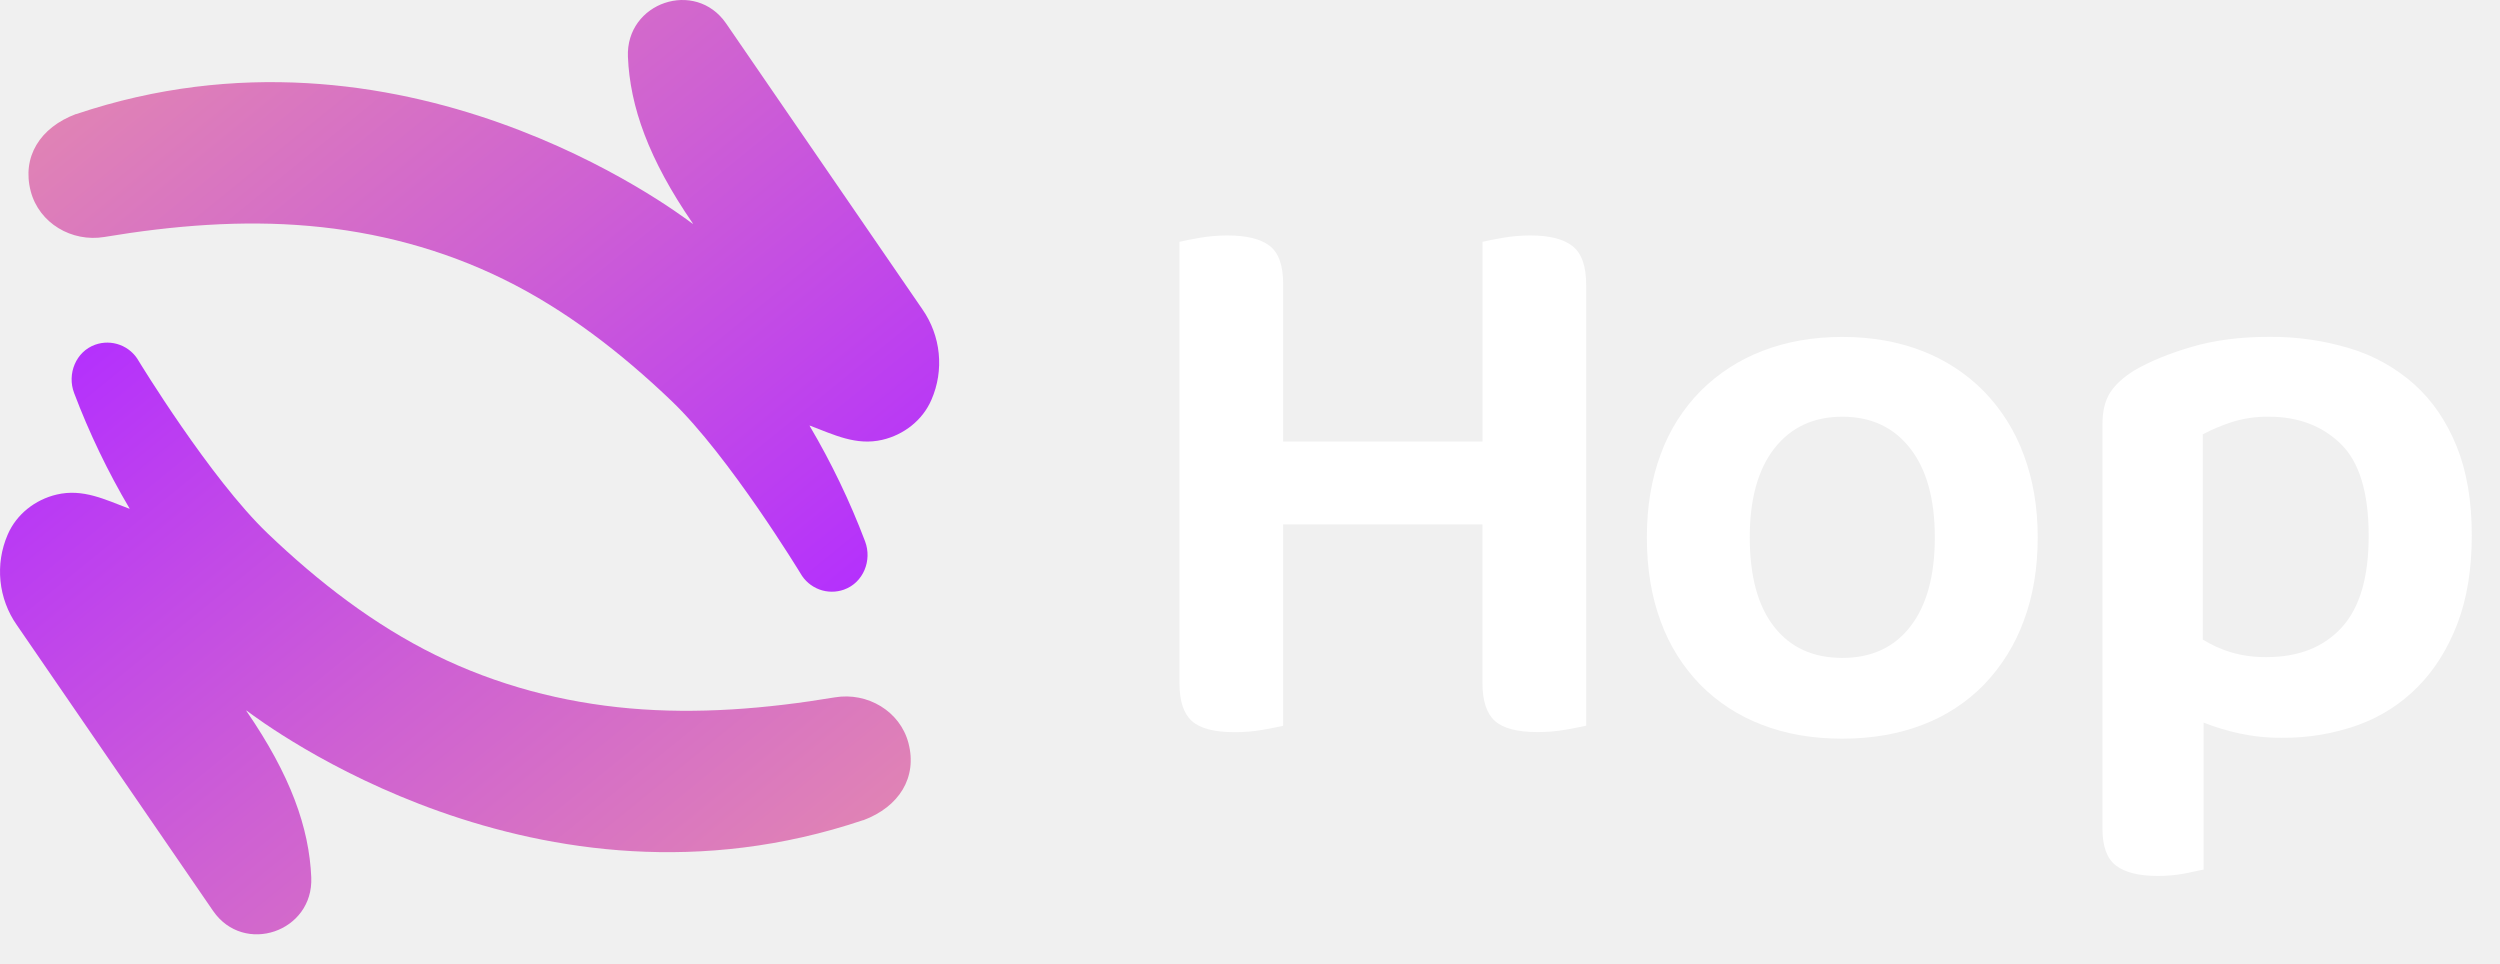
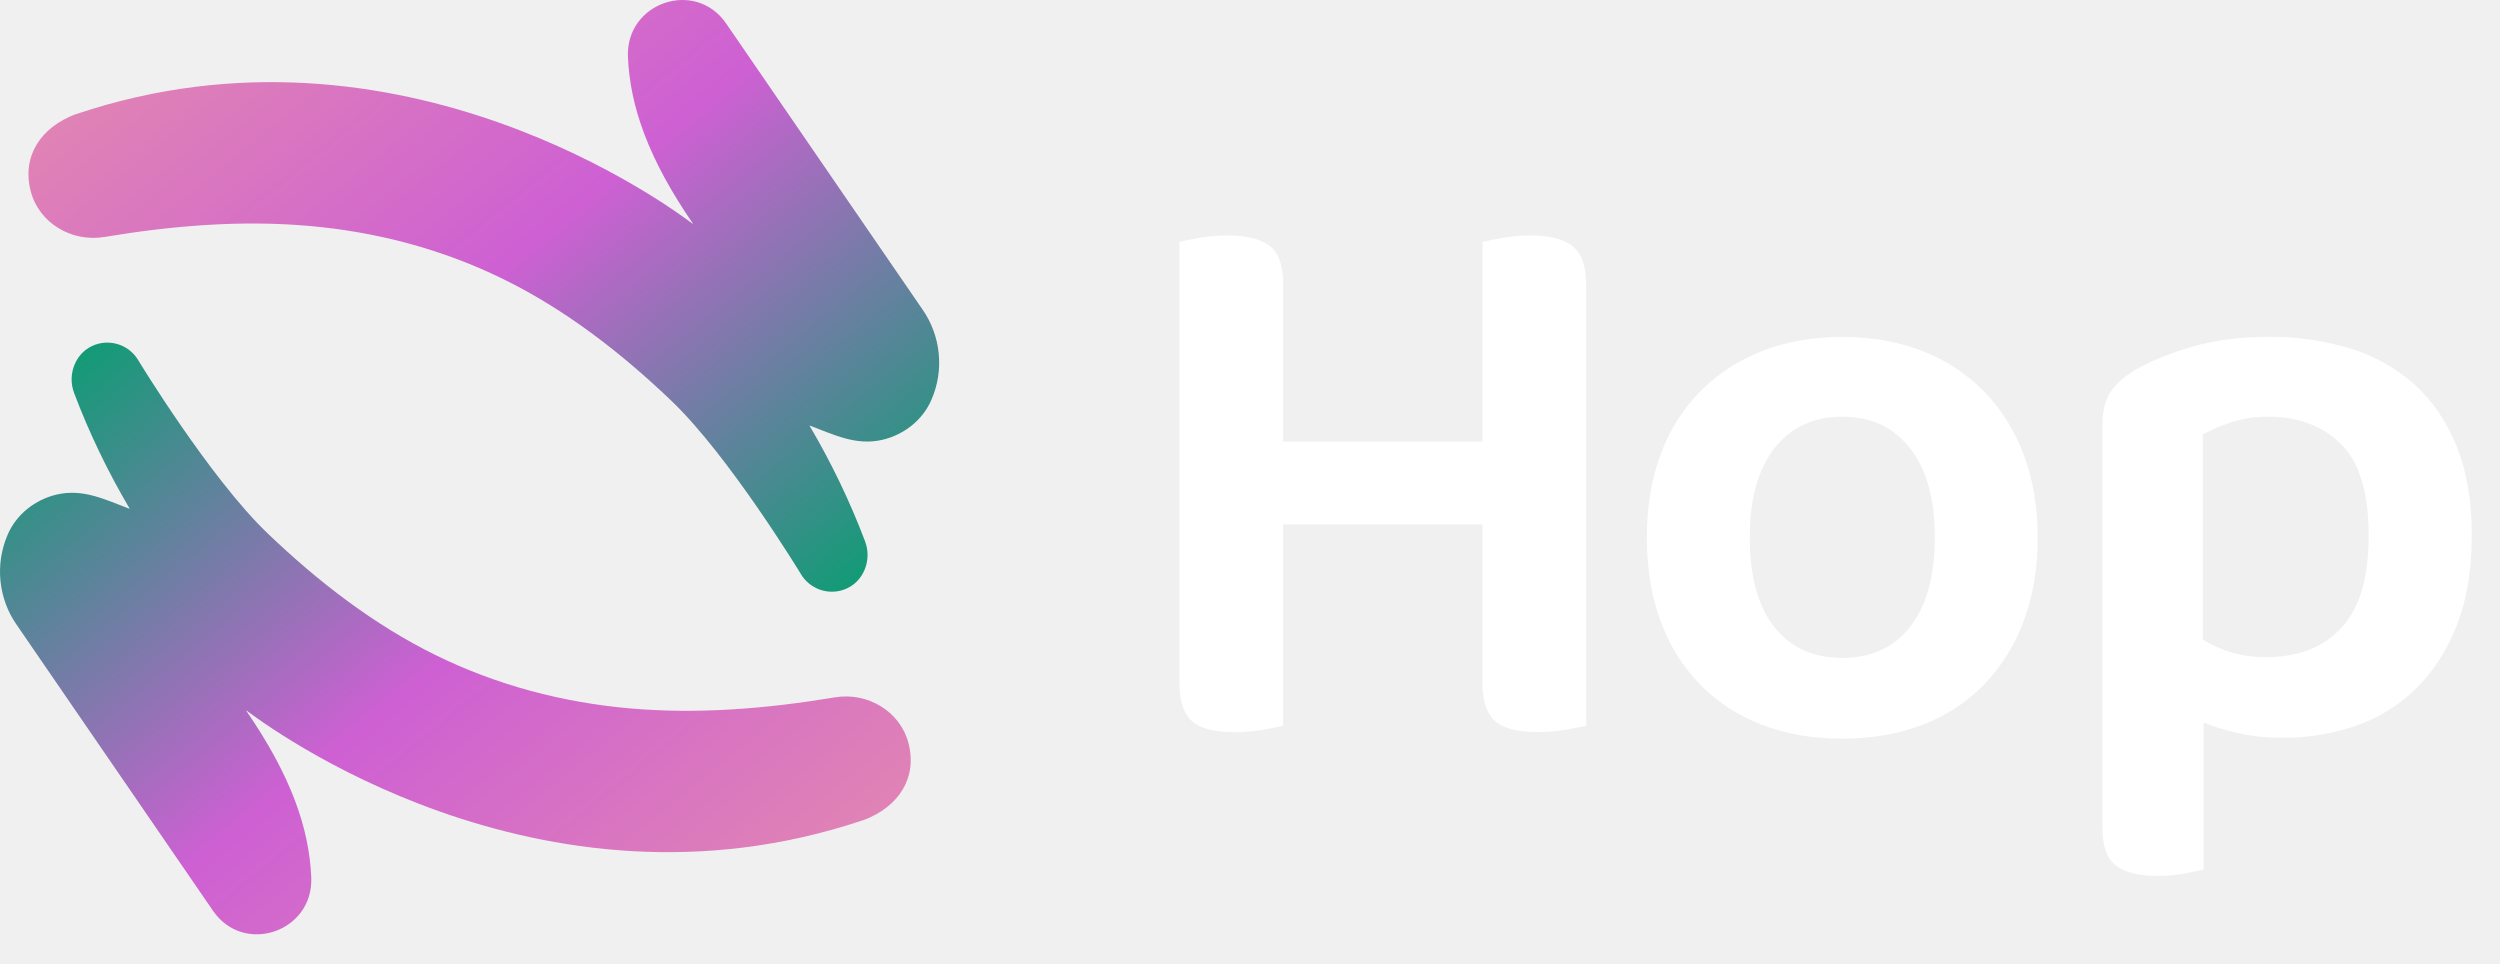
<svg xmlns="http://www.w3.org/2000/svg" width="83" height="32" viewBox="0 0 83 32" fill="none">
  <path d="M41.927 24.229C41.616 24.284 41.302 24.31 40.986 24.308C40.315 24.308 39.843 24.185 39.57 23.938C39.296 23.69 39.159 23.275 39.159 22.691V8.029C39.3 7.993 39.525 7.949 39.834 7.895C40.136 7.843 40.442 7.817 40.749 7.817C41.384 7.817 41.851 7.931 42.152 8.161C42.452 8.391 42.602 8.815 42.601 9.434V14.658H49.22V8.029C49.361 7.993 49.586 7.949 49.896 7.895C50.197 7.843 50.503 7.817 50.809 7.817C51.445 7.817 51.912 7.936 52.212 8.174C52.513 8.412 52.662 8.84 52.661 9.458V24.092C52.502 24.128 52.276 24.172 51.986 24.225C51.675 24.28 51.361 24.306 51.046 24.305C50.374 24.305 49.902 24.181 49.629 23.934C49.356 23.686 49.219 23.271 49.218 22.687V17.411H42.599V24.096C42.44 24.133 42.215 24.176 41.927 24.229Z" fill="white" />
  <path d="M67.652 17.839C67.652 18.866 67.498 19.789 67.189 20.61C66.903 21.397 66.456 22.116 65.878 22.721C65.304 23.31 64.608 23.767 63.839 24.059C63.044 24.368 62.153 24.523 61.164 24.524C60.175 24.524 59.284 24.37 58.489 24.059C57.723 23.768 57.027 23.316 56.45 22.733C55.87 22.136 55.423 21.422 55.139 20.639C54.83 19.817 54.676 18.884 54.676 17.841C54.676 16.817 54.83 15.893 55.139 15.071C55.425 14.285 55.877 13.571 56.464 12.976C57.047 12.395 57.746 11.944 58.515 11.65C59.31 11.341 60.193 11.186 61.163 11.186C62.134 11.186 63.017 11.341 63.812 11.65C64.583 11.945 65.282 12.402 65.863 12.989C66.448 13.591 66.899 14.309 67.187 15.097C67.496 15.918 67.652 16.832 67.652 17.839ZM61.164 13.835C60.211 13.835 59.461 14.184 58.913 14.882C58.366 15.58 58.092 16.566 58.092 17.839C58.092 19.13 58.361 20.12 58.9 20.808C59.438 21.497 60.193 21.842 61.164 21.843C62.135 21.843 62.889 21.493 63.428 20.795C63.967 20.097 64.237 19.111 64.236 17.839C64.236 16.566 63.962 15.581 63.415 14.882C62.867 14.183 62.117 13.834 61.164 13.835Z" fill="white" />
  <path d="M75.756 24.494C75.279 24.498 74.804 24.449 74.339 24.348C73.937 24.26 73.543 24.141 73.16 23.991V28.869C73.001 28.904 72.79 28.948 72.525 29.002C72.229 29.057 71.929 29.084 71.628 29.081C71.01 29.081 70.551 28.966 70.251 28.737C69.951 28.507 69.801 28.1 69.802 27.517V14.074C69.802 13.65 69.886 13.305 70.053 13.04C70.221 12.775 70.49 12.527 70.861 12.297C71.374 11.998 72.01 11.737 72.768 11.515C73.527 11.293 74.383 11.182 75.337 11.184C76.247 11.175 77.154 11.305 78.025 11.569C78.814 11.807 79.541 12.214 80.157 12.762C80.755 13.301 81.223 13.986 81.56 14.816C81.897 15.646 82.065 16.636 82.063 17.786C82.063 18.898 81.904 19.871 81.587 20.703C81.269 21.534 80.832 22.233 80.276 22.797C79.717 23.365 79.038 23.8 78.288 24.07C77.476 24.36 76.618 24.504 75.756 24.494ZM75.253 21.816C76.312 21.816 77.142 21.489 77.742 20.835C78.343 20.18 78.642 19.164 78.64 17.786C78.64 16.355 78.331 15.338 77.713 14.737C77.095 14.136 76.3 13.835 75.33 13.835C74.903 13.828 74.478 13.89 74.072 14.021C73.748 14.128 73.434 14.261 73.132 14.419V21.233C73.425 21.415 73.741 21.558 74.072 21.657C74.455 21.769 74.853 21.822 75.253 21.816V21.816Z" fill="white" />
  <path d="M30.623 10.268L24.108 0.78C23.085 -0.707 20.771 0.082 20.847 1.889C20.916 3.536 21.531 5.279 23.002 7.419C23.003 7.42 23.003 7.421 23.003 7.423C23.003 7.424 23.002 7.425 23.001 7.426C23 7.427 22.999 7.428 22.998 7.428C22.997 7.428 22.995 7.428 22.994 7.428C22.392 6.978 13.317 0.155 2.53 3.788H2.518C1.328 4.235 0.72 5.21 1.021 6.353C1.3 7.412 2.384 8.047 3.462 7.868C5.753 7.486 8.027 7.304 10.263 7.501C12.499 7.697 14.687 8.271 16.723 9.273C18.76 10.275 20.605 11.693 22.301 13.317C24.208 15.142 26.574 19.033 26.574 19.033C26.713 19.28 26.934 19.469 27.199 19.569C27.464 19.668 27.755 19.67 28.021 19.575C28.662 19.346 28.961 18.606 28.72 17.971C28.217 16.644 27.602 15.363 26.881 14.141C26.88 14.14 26.879 14.138 26.879 14.137C26.879 14.135 26.88 14.133 26.881 14.132C26.882 14.131 26.883 14.13 26.885 14.13C26.886 14.13 26.888 14.13 26.889 14.131C27.687 14.432 28.424 14.806 29.298 14.601C30.01 14.434 30.635 13.948 30.925 13.269C31.136 12.785 31.218 12.255 31.165 11.729C31.112 11.204 30.925 10.701 30.623 10.268V10.268Z" fill="url(#paint0_linear_1002_212)" />
  <path d="M0.558 20.751L7.073 30.24C8.096 31.727 10.41 30.938 10.334 29.131C10.265 27.484 9.65 25.74 8.179 23.601C8.178 23.6 8.178 23.599 8.178 23.597C8.178 23.596 8.179 23.595 8.179 23.593C8.18 23.593 8.182 23.592 8.183 23.592C8.184 23.591 8.186 23.591 8.187 23.592C8.789 24.041 17.863 30.864 28.65 27.231H28.663C29.853 26.785 30.461 25.81 30.16 24.667C29.881 23.608 28.797 22.973 27.719 23.152C25.428 23.534 23.154 23.715 20.918 23.519C18.681 23.323 16.494 22.749 14.457 21.747C12.421 20.745 10.576 19.327 8.88 17.703C6.973 15.878 4.606 11.987 4.606 11.987C4.468 11.74 4.247 11.55 3.982 11.451C3.717 11.352 3.426 11.349 3.16 11.444C2.518 11.674 2.22 12.414 2.461 13.049C2.963 14.376 3.579 15.657 4.3 16.879C4.301 16.88 4.302 16.881 4.302 16.883C4.302 16.885 4.301 16.886 4.3 16.887C4.299 16.889 4.298 16.889 4.296 16.89C4.295 16.89 4.293 16.889 4.292 16.889C3.494 16.588 2.756 16.214 1.883 16.419C1.171 16.586 0.546 17.071 0.255 17.75C0.045 18.235 -0.037 18.765 0.016 19.29C0.069 19.816 0.255 20.319 0.558 20.751V20.751Z" fill="url(#paint1_linear_1002_212)" />
  <defs>
    <linearGradient id="paint0_linear_1002_212" x1="32.781" y1="28.631" x2="-5.471" y2="-18.423" gradientUnits="userSpaceOnUse">
-       <stop offset="0.15" stop-color="#B32EFF" />
+       <stop offset="0.15" stop-color="#089E71" />
      <stop offset="0.42" stop-color="#CE60D3" />
      <stop offset="0.65" stop-color="#E185B3" />
      <stop offset="0.84" stop-color="#EE9C9F" />
      <stop offset="0.96" stop-color="#F2A498" />
    </linearGradient>
    <linearGradient id="paint1_linear_1002_212" x1="-1.601" y1="2.389" x2="36.652" y2="49.443" gradientUnits="userSpaceOnUse">
-       <stop offset="0.15" stop-color="#B32EFF" />
+       <stop offset="0.15" stop-color="#089E71" />
      <stop offset="0.42" stop-color="#CE60D3" />
      <stop offset="0.65" stop-color="#E185B3" />
      <stop offset="0.84" stop-color="#EE9C9F" />
      <stop offset="0.96" stop-color="#F2A498" />
    </linearGradient>
  </defs>
</svg>
